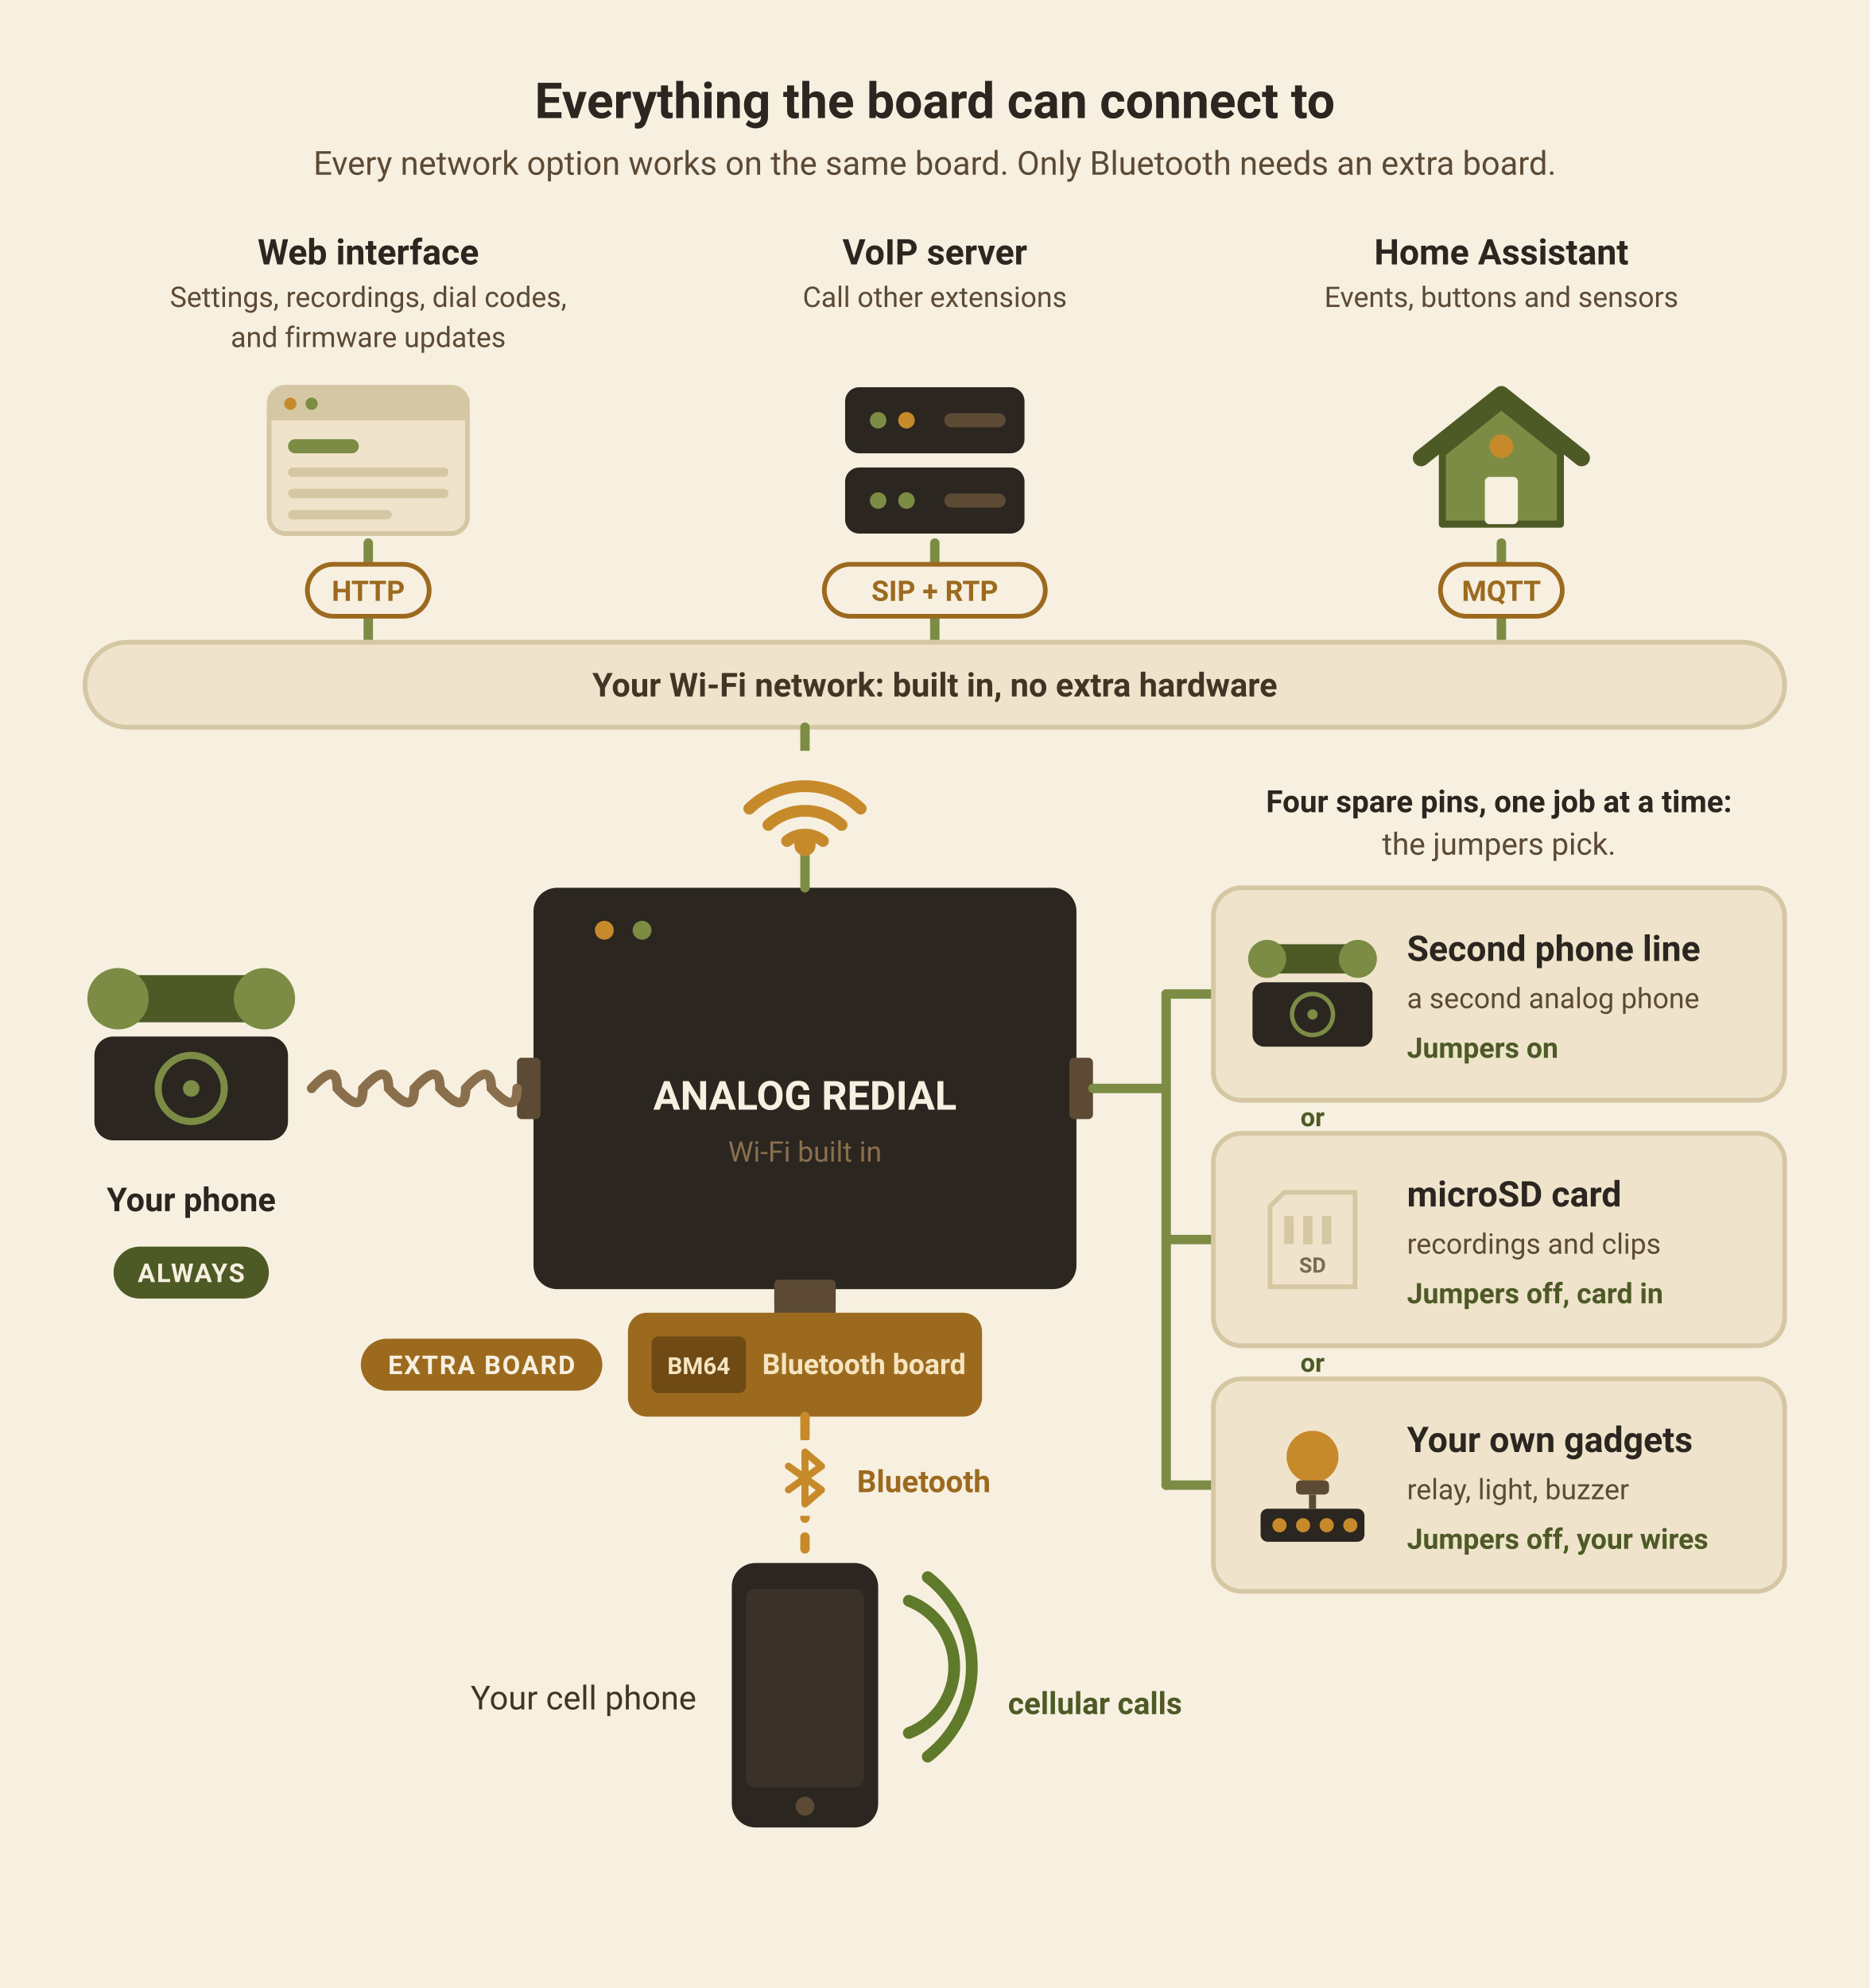
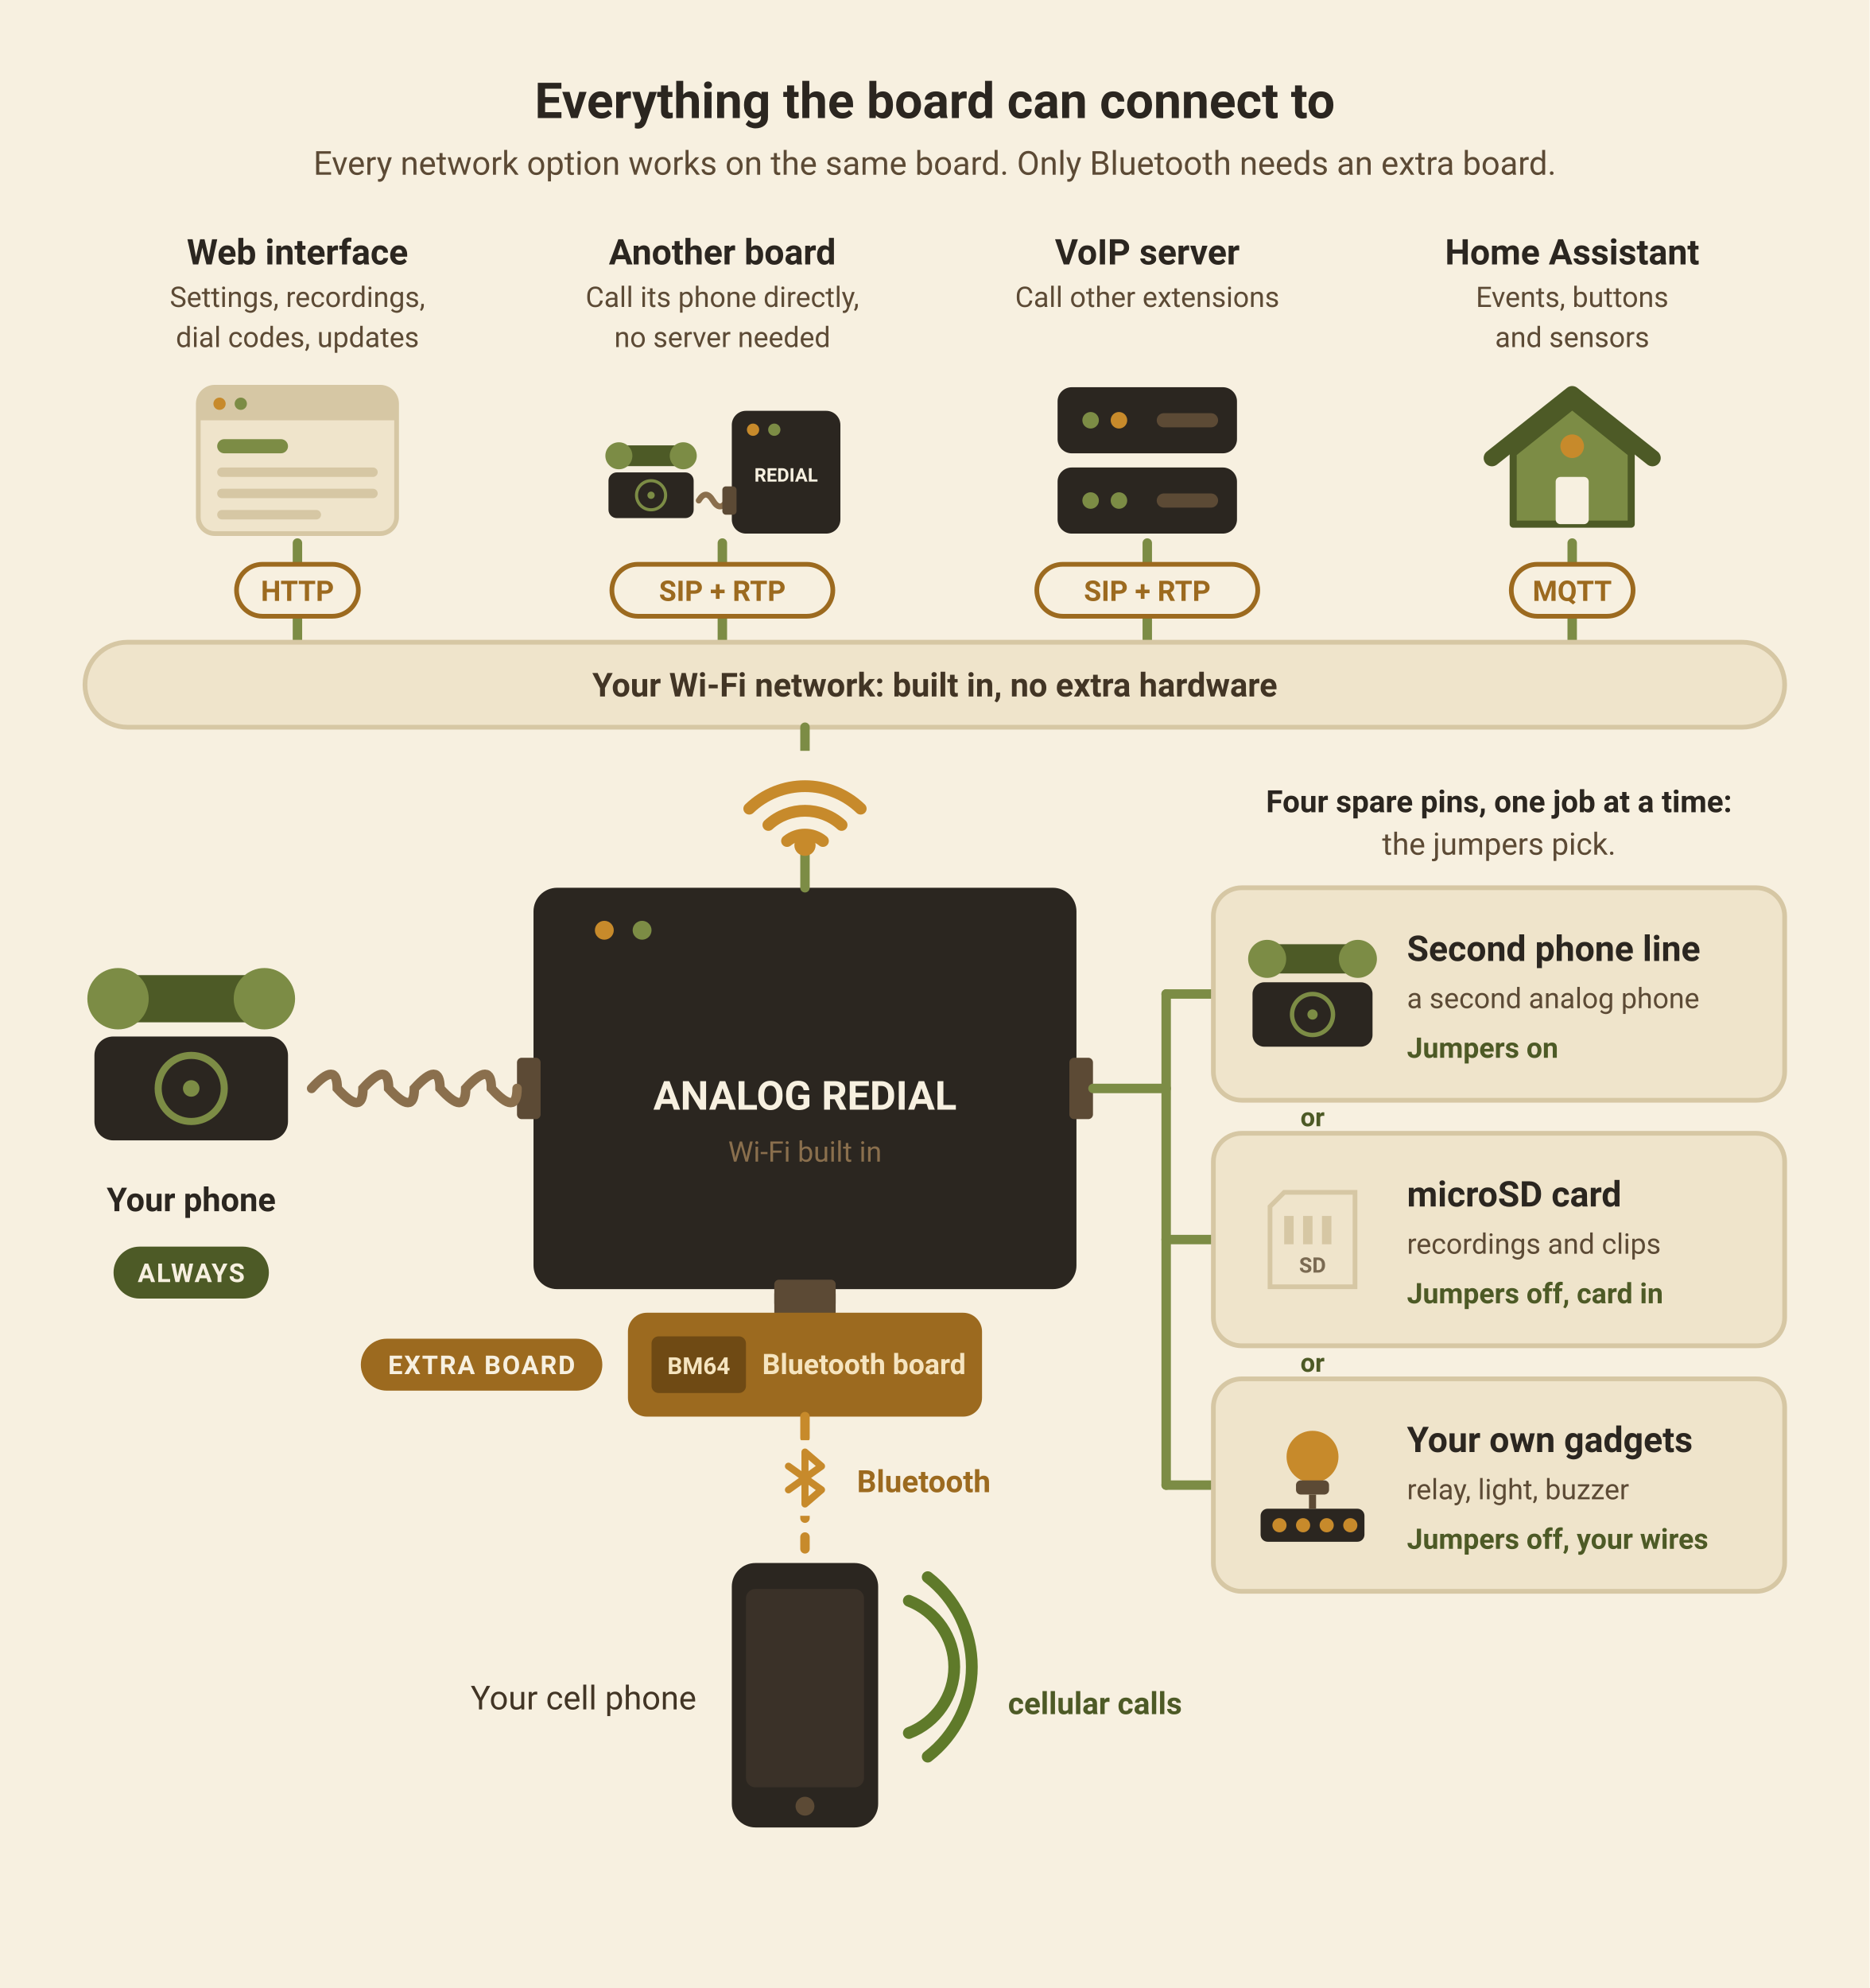
- <svg xmlns="http://www.w3.org/2000/svg" viewBox="0 0 792 842" width="792" height="842" role="img" aria-label="Everything the Analog Redial board can connect to: one phone always, then a second line or a microSD card or your own gadgets on four spare pins, chosen with the J5 jumpers; Wi-Fi to the web interface, a VoIP server and Home Assistant; and Bluetooth through an extra adapter board">
+ <svg xmlns="http://www.w3.org/2000/svg" viewBox="0 0 792 842" width="792" height="842" role="img" aria-label="Everything the Analog Redial board can connect to: one phone always, then a second line or a microSD card or your own gadgets on four spare pins, chosen with the J5 jumpers; Wi-Fi to the web interface, other Analog Redial boards, a VoIP server and Home Assistant; and Bluetooth through an extra adapter board">
  <rect id="background" width="792" height="842" fill="#f7f0e0" />
  <g font-family="system-ui, -apple-system, Segoe UI, Roboto, sans-serif">
    <g id="diagram" transform="translate(36,26) scale(1)">
      <g id="title">
        <text x="360" y="24" text-anchor="middle" font-size="21" font-weight="700" fill="#2b2620">Everything the board can connect to</text>
      </g>
      <g id="subtitle">
        <text x="360" y="48" text-anchor="middle" font-size="14" font-weight="400" fill="#5c4a35">Every network option works on the same board. Only Bluetooth needs an extra board.</text>
      </g>
      <g id="label-web">
-         <text x="120" y="86" text-anchor="middle" font-size="15" font-weight="600" fill="#2b2620">Web interface</text>
+         <text x="90" y="86" text-anchor="middle" font-size="15" font-weight="600" fill="#2b2620">Web interface</text>
      </g>
      <g id="desc-web-1">
-         <text x="120" y="104" text-anchor="middle" font-size="12" font-weight="400" fill="#5c4a35">Settings, recordings, dial codes,</text>
+         <text x="90" y="104" text-anchor="middle" font-size="12" font-weight="400" fill="#5c4a35">Settings, recordings,</text>
      </g>
      <g id="desc-web-2">
-         <text x="120" y="121" text-anchor="middle" font-size="12" font-weight="400" fill="#5c4a35">and firmware updates</text>
-       </g>
-       <g id="service-web" transform="translate(78,138)">
+         <text x="90" y="121" text-anchor="middle" font-size="12" font-weight="400" fill="#5c4a35">dial codes, updates</text>
+       </g>
+       <g id="service-web" transform="translate(48,138)">
        <rect x="0" y="0" width="84" height="62" rx="7" fill="#efe4cb" stroke="#d6c7a4" stroke-width="2" />
        <path d="M 0 14 H 84 V 7 a 7 7 0 0 0 -7 -7 H 7 a 7 7 0 0 0 -7 7 Z" fill="#d6c7a4" />
        <circle cx="9" cy="7" r="2.6" fill="#c78a2b" />
        <circle cx="18" cy="7" r="2.6" fill="#7c8c45" />
        <rect x="8" y="22" width="30" height="6" rx="3" fill="#7c8c45" />
        <rect x="8" y="34" width="68" height="4" rx="2" fill="#d6c7a4" />
        <rect x="8" y="43" width="68" height="4" rx="2" fill="#d6c7a4" />
        <rect x="8" y="52" width="44" height="4" rx="2" fill="#d6c7a4" />
      </g>
      <g id="link-web">
-         <line x1="120" y1="204" x2="120" y2="246" stroke="#7c8c45" stroke-width="4" stroke-linecap="round" />
+         <line x1="90" y1="204" x2="90" y2="246" stroke="#7c8c45" stroke-width="4" stroke-linecap="round" />
      </g>
      <g id="protocol-web">
-         <rect x="94.2" y="213" width="51.6" height="22" rx="11" fill="#f7f0e0" stroke="#9c6a1f" stroke-width="2" />
-         <text x="120" y="228.5" text-anchor="middle" font-size="12" font-weight="600" fill="#9c6a1f">HTTP</text>
+         <rect x="64.2" y="213" width="51.6" height="22" rx="11" fill="#f7f0e0" stroke="#9c6a1f" stroke-width="2" />
+         <text x="90" y="228.5" text-anchor="middle" font-size="12" font-weight="600" fill="#9c6a1f">HTTP</text>
+       </g>
+       <g id="label-board-2">
+         <text x="270" y="86" text-anchor="middle" font-size="15" font-weight="600" fill="#2b2620">Another board</text>
+       </g>
+       <g id="desc-board-2-1">
+         <text x="270" y="104" text-anchor="middle" font-size="12" font-weight="400" fill="#5c4a35">Call its phone directly,</text>
+       </g>
+       <g id="desc-board-2-2">
+         <text x="270" y="121" text-anchor="middle" font-size="12" font-weight="400" fill="#5c4a35">no server needed</text>
+       </g>
+       <g id="service-board-2" transform="translate(220,138)">
+         <g id="other-phone" transform="translate(0,22) scale(0.44)">
+           <line x1="14" y1="16" x2="76" y2="16" stroke="#4d5a26" stroke-width="20" stroke-linecap="round" />
+           <circle cx="14" cy="16" r="13" fill="#7c8c45" />
+           <circle cx="76" cy="16" r="13" fill="#7c8c45" />
+           <rect x="4" y="32" width="82" height="44" rx="8" fill="#2b2620" />
+           <circle cx="45" cy="54" r="14" fill="none" stroke="#7c8c45" stroke-width="3" />
+           <circle cx="45" cy="54" r="3.5" fill="#7c8c45" />
+         </g>
+         <path d="M 40 48 q 3 -5 6 0 q 3 5 6 0" fill="none" stroke="#8a6f4d" stroke-width="2.5" stroke-linecap="round" />
+         <g id="other-board">
+           <rect x="54" y="10" width="46" height="52" rx="6" fill="#2b2620" />
+           <rect x="50" y="42" width="6" height="12" rx="1.5" fill="#5c4a35" />
+           <circle cx="63" cy="18" r="2.6" fill="#c78a2b" />
+           <circle cx="72" cy="18" r="2.6" fill="#7c8c45" />
+           <text x="77" y="40" text-anchor="middle" font-size="8" font-weight="700" fill="#f7f0e0">REDIAL</text>
+         </g>
+       </g>
+       <g id="link-board-2">
+         <line x1="270" y1="204" x2="270" y2="246" stroke="#7c8c45" stroke-width="4" stroke-linecap="round" />
+       </g>
+       <g id="protocol-board-2">
+         <rect x="223.2" y="213" width="93.6" height="22" rx="11" fill="#f7f0e0" stroke="#9c6a1f" stroke-width="2" />
+         <text x="270" y="228.5" text-anchor="middle" font-size="12" font-weight="600" fill="#9c6a1f">SIP + RTP</text>
      </g>
      <g id="label-voip">
-         <text x="360" y="86" text-anchor="middle" font-size="15" font-weight="600" fill="#2b2620">VoIP server</text>
+         <text x="450" y="86" text-anchor="middle" font-size="15" font-weight="600" fill="#2b2620">VoIP server</text>
      </g>
      <g id="desc-voip-1">
-         <text x="360" y="104" text-anchor="middle" font-size="12" font-weight="400" fill="#5c4a35">Call other extensions</text>
-       </g>
-       <g id="service-voip" transform="translate(322,138)">
+         <text x="450" y="104" text-anchor="middle" font-size="12" font-weight="400" fill="#5c4a35">Call other extensions</text>
+       </g>
+       <g id="service-voip" transform="translate(412,138)">
        <rect x="0" y="0" width="76" height="28" rx="6" fill="#2b2620" />
        <rect x="0" y="34" width="76" height="28" rx="6" fill="#2b2620" />
        <circle cx="14" cy="14" r="3.5" fill="#7c8c45" />
        <circle cx="26" cy="14" r="3.5" fill="#c78a2b" />
        <rect x="42" y="11" width="26" height="6" rx="3" fill="#5c4a35" />
        <circle cx="14" cy="48" r="3.5" fill="#7c8c45" />
        <circle cx="26" cy="48" r="3.5" fill="#7c8c45" />
        <rect x="42" y="45" width="26" height="6" rx="3" fill="#5c4a35" />
      </g>
      <g id="link-voip">
-         <line x1="360" y1="204" x2="360" y2="246" stroke="#7c8c45" stroke-width="4" stroke-linecap="round" />
+         <line x1="450" y1="204" x2="450" y2="246" stroke="#7c8c45" stroke-width="4" stroke-linecap="round" />
      </g>
      <g id="protocol-voip">
-         <rect x="313.2" y="213" width="93.6" height="22" rx="11" fill="#f7f0e0" stroke="#9c6a1f" stroke-width="2" />
-         <text x="360" y="228.5" text-anchor="middle" font-size="12" font-weight="600" fill="#9c6a1f">SIP + RTP</text>
+         <rect x="403.2" y="213" width="93.6" height="22" rx="11" fill="#f7f0e0" stroke="#9c6a1f" stroke-width="2" />
+         <text x="450" y="228.5" text-anchor="middle" font-size="12" font-weight="600" fill="#9c6a1f">SIP + RTP</text>
      </g>
      <g id="label-home">
-         <text x="600" y="86" text-anchor="middle" font-size="15" font-weight="600" fill="#2b2620">Home Assistant</text>
+         <text x="630" y="86" text-anchor="middle" font-size="15" font-weight="600" fill="#2b2620">Home Assistant</text>
      </g>
      <g id="desc-home-1">
-         <text x="600" y="104" text-anchor="middle" font-size="12" font-weight="400" fill="#5c4a35">Events, buttons and sensors</text>
-       </g>
-       <g id="service-home" transform="translate(562,138)">
+         <text x="630" y="104" text-anchor="middle" font-size="12" font-weight="400" fill="#5c4a35">Events, buttons</text>
+       </g>
+       <g id="desc-home-2">
+         <text x="630" y="121" text-anchor="middle" font-size="12" font-weight="400" fill="#5c4a35">and sensors</text>
+       </g>
+       <g id="service-home" transform="translate(592,138)">
        <path d="M 4 30 L 38 3 L 72 30" fill="none" stroke="#4d5a26" stroke-width="7" stroke-linecap="round" stroke-linejoin="round" />
        <path d="M 13 28 V 58 H 63 V 28 L 38 8 Z" fill="#7c8c45" stroke="#4d5a26" stroke-width="3" stroke-linejoin="round" />
        <rect x="31" y="38" width="14" height="20" rx="2" fill="#f7f0e0" />
        <circle cx="38" cy="25" r="5" fill="#c78a2b" />
      </g>
      <g id="link-home">
-         <line x1="600" y1="204" x2="600" y2="246" stroke="#7c8c45" stroke-width="4" stroke-linecap="round" />
+         <line x1="630" y1="204" x2="630" y2="246" stroke="#7c8c45" stroke-width="4" stroke-linecap="round" />
      </g>
      <g id="protocol-home">
-         <rect x="574.2" y="213" width="51.6" height="22" rx="11" fill="#f7f0e0" stroke="#9c6a1f" stroke-width="2" />
-         <text x="600" y="228.5" text-anchor="middle" font-size="12" font-weight="600" fill="#9c6a1f">MQTT</text>
+         <rect x="604.2" y="213" width="51.6" height="22" rx="11" fill="#f7f0e0" stroke="#9c6a1f" stroke-width="2" />
+         <text x="630" y="228.5" text-anchor="middle" font-size="12" font-weight="600" fill="#9c6a1f">MQTT</text>
      </g>
      <g id="wifi-network">
        <rect x="0" y="246" width="720" height="36" rx="18" fill="#efe4cb" stroke="#d6c7a4" stroke-width="2" />
        <text x="360.0" y="269" text-anchor="middle" font-size="14" font-weight="600" fill="#423525">Your Wi-Fi network: built in, no extra hardware</text>
      </g>
      <g id="board" transform="translate(190,350)">
        <rect id="pcb" x="0" y="0" width="230" height="170" rx="10" fill="#2b2620" />
        <rect id="jack-line-1" x="-7" y="72" width="10" height="26" rx="2" fill="#5c4a35" />
        <rect id="options-connector" x="227" y="72" width="10" height="26" rx="2" fill="#5c4a35" />
        <rect id="adapter-header" x="102" y="166" width="26" height="12" rx="2" fill="#5c4a35" />
        <circle id="led-1" cx="30" cy="18" r="4" fill="#c78a2b" />
        <circle id="led-2" cx="46" cy="18" r="4" fill="#7c8c45" />
        <text x="115" y="94" text-anchor="middle" font-size="17" font-weight="600" fill="#f7f0e0">ANALOG REDIAL</text>
        <text x="115" y="116" text-anchor="middle" font-size="12" fill="#8a6f4d">Wi-Fi built in</text>
      </g>
      <g id="link-wifi">
        <line x1="305" y1="282" x2="305" y2="350" stroke="#7c8c45" stroke-width="4" stroke-linecap="round" />
      </g>
      <g id="wifi" transform="translate(275,294)">
        <rect x="-6" y="-2" width="72" height="44" rx="8" fill="#f7f0e0" />
        <path d="M 6.4 22.5 A 34 34 0 0 1 53.6 22.5" fill="none" stroke="#c78a2b" stroke-width="5" stroke-linecap="round" />
        <path d="M 14.5 29.4 A 23 23 0 0 1 45.5 29.4" fill="none" stroke="#c78a2b" stroke-width="5" stroke-linecap="round" />
        <path d="M 22.4 36.2 A 12 12 0 0 1 37.6 36.2" fill="none" stroke="#c78a2b" stroke-width="5" stroke-linecap="round" />
        <circle cx="30" cy="40" r="4.5" fill="#c78a2b" transform="translate(0,-2)" />
      </g>
      <g id="phone-line-1" transform="translate(0,381)">
        <g id="handset">
          <line x1="14" y1="16" x2="76" y2="16" stroke="#4d5a26" stroke-width="20" stroke-linecap="round" />
          <circle cx="14" cy="16" r="13" fill="#7c8c45" />
          <circle cx="76" cy="16" r="13" fill="#7c8c45" />
        </g>
        <g id="body">
          <rect x="4" y="32" width="82" height="44" rx="8" fill="#2b2620" />
          <circle cx="45" cy="54" r="14" fill="none" stroke="#7c8c45" stroke-width="3" />
          <circle cx="45" cy="54" r="3.5" fill="#7c8c45" />
        </g>
      </g>
      <g id="cord-line-1" transform="translate(96,435)">
        <path d="M 0 0 q 10.88 -12 10.88 0 q 10.88 12 10.88 0 q 10.88 -12 10.88 0 q 10.88 12 10.88 0 q 10.88 -12 10.88 0 q 10.88 12 10.88 0 q 10.88 -12 10.88 0 q 10.88 12 10.88 0" fill="none" stroke="#8a6f4d" stroke-width="4" stroke-linecap="round" />
      </g>
      <g id="label-line-1">
        <text x="45" y="487" text-anchor="middle" font-size="14" font-weight="600" fill="#2b2620">Your phone</text>
      </g>
      <g id="tag-always">
        <rect x="12.1" y="502" width="65.8" height="22" rx="11" fill="#4d5a26" />
        <text x="45" y="517" text-anchor="middle" font-size="11" font-weight="700" letter-spacing="0.6" fill="#f7f0e0">ALWAYS</text>
      </g>
      <g id="pick-one-heading-1">
        <text x="599" y="318" text-anchor="middle" font-size="13" font-weight="700" fill="#2b2620">Four spare pins, one job at a time:</text>
      </g>
      <g id="pick-one-heading-2">
        <text x="599" y="336" text-anchor="middle" font-size="13" font-weight="400" fill="#5c4a35">the jumpers pick.</text>
      </g>
      <g id="link-options">
        <line x1="427" y1="435" x2="458" y2="435" stroke="#7c8c45" stroke-width="4" stroke-linecap="round" />
      </g>
      <g id="link-options-spine">
        <line x1="458" y1="395" x2="458" y2="603" stroke="#7c8c45" stroke-width="4" stroke-linecap="round" />
      </g>
      <g id="stub-line-2">
        <line x1="458" y1="395" x2="478" y2="395" stroke="#7c8c45" stroke-width="4" stroke-linecap="round" />
      </g>
      <g id="option-line-2" transform="translate(478,350)">
        <rect width="242" height="90" rx="12" fill="#efe4cb" stroke="#d6c7a4" stroke-width="2" />
        <g transform="translate(14.1,20.2) scale(0.62)">
          <g id="handset">
            <line x1="14" y1="16" x2="76" y2="16" stroke="#4d5a26" stroke-width="20" stroke-linecap="round" />
            <circle cx="14" cy="16" r="13" fill="#7c8c45" />
            <circle cx="76" cy="16" r="13" fill="#7c8c45" />
          </g>
          <g id="body">
            <rect x="4" y="32" width="82" height="44" rx="8" fill="#2b2620" />
            <circle cx="45" cy="54" r="14" fill="none" stroke="#7c8c45" stroke-width="3" />
            <circle cx="45" cy="54" r="3.5" fill="#7c8c45" />
          </g>
        </g>
        <text x="82" y="31" font-size="15" font-weight="600" fill="#2b2620">Second phone line</text>
        <text x="82" y="51" font-size="12" fill="#5c4a35">a second analog phone</text>
        <text x="82" y="72" font-size="12" font-weight="700" fill="#4d5a26">Jumpers on</text>
      </g>
      <g id="or-1">
        <text x="520" y="451" text-anchor="middle" font-size="11" font-weight="700" fill="#4d5a26">or</text>
      </g>
      <g id="stub-microsd">
        <line x1="458" y1="499" x2="478" y2="499" stroke="#7c8c45" stroke-width="4" stroke-linecap="round" />
      </g>
      <g id="option-microsd" transform="translate(478,454)">
        <rect width="242" height="90" rx="12" fill="#efe4cb" stroke="#d6c7a4" stroke-width="2" />
        <g transform="translate(24,25) scale(1)">
          <path d="M 6 0 H 36 V 40 H 0 V 6 Z" fill="#efe4cb" stroke="#d6c7a4" stroke-width="2" />
          <rect x="6" y="10" width="4" height="12" fill="#d6c7a4" />
          <rect x="14" y="10" width="4" height="12" fill="#d6c7a4" />
          <rect x="22" y="10" width="4" height="12" fill="#d6c7a4" />
          <text x="18" y="34" text-anchor="middle" font-size="9" font-weight="600" fill="#7a6a52">SD</text>
        </g>
        <text x="82" y="31" font-size="15" font-weight="600" fill="#2b2620">microSD card</text>
        <text x="82" y="51" font-size="12" fill="#5c4a35">recordings and clips</text>
        <text x="82" y="72" font-size="12" font-weight="700" fill="#4d5a26">Jumpers off, card in</text>
      </g>
      <g id="or-2">
        <text x="520" y="555" text-anchor="middle" font-size="11" font-weight="700" fill="#4d5a26">or</text>
      </g>
      <g id="stub-pins">
        <line x1="458" y1="603" x2="478" y2="603" stroke="#7c8c45" stroke-width="4" stroke-linecap="round" />
      </g>
      <g id="option-pins" transform="translate(478,558)">
        <rect width="242" height="90" rx="12" fill="#efe4cb" stroke="#d6c7a4" stroke-width="2" />
        <g transform="translate(20,21) scale(1)">
          <circle id="bulb" cx="22" cy="12" r="11" fill="#c78a2b" />
          <rect id="bulb-base" x="15" y="22" width="14" height="6" rx="2" fill="#5c4a35" />
          <rect id="header" x="0" y="34" width="44" height="14" rx="3" fill="#2b2620" />
          <circle cx="8" cy="41" r="3" fill="#c78a2b" />
          <circle cx="18" cy="41" r="3" fill="#c78a2b" />
          <circle cx="28" cy="41" r="3" fill="#c78a2b" />
          <circle cx="38" cy="41" r="3" fill="#c78a2b" />
          <path d="M 22 28 V 34" stroke="#5c4a35" stroke-width="3" />
        </g>
        <text x="82" y="31" font-size="15" font-weight="600" fill="#2b2620">Your own gadgets</text>
        <text x="82" y="51" font-size="12" fill="#5c4a35">relay, light, buzzer</text>
        <text x="82" y="72" font-size="12" font-weight="700" fill="#4d5a26">Jumpers off, your wires</text>
      </g>
      <g id="bluetooth-adapter" transform="translate(230,520)">
        <rect id="plug" x="62" y="0" width="26" height="12" rx="2" fill="#5c4a35" />
        <rect id="pcb" x="0" y="10" width="150" height="44" rx="8" fill="#9c6a1f" />
        <rect id="chip" x="10" y="20" width="40" height="24" rx="3" fill="#6f4a14" />
        <text x="30" y="36" text-anchor="middle" font-size="10" font-weight="600" fill="#f5e4bf">BM64</text>
        <text x="100" y="36" text-anchor="middle" font-size="12" font-weight="600" fill="#f5e4bf">Bluetooth board</text>
      </g>
      <g id="tag-extra-board">
        <rect x="116.85" y="541" width="102.3" height="22" rx="11" fill="#9c6a1f" />
        <text x="168" y="556" text-anchor="middle" font-size="11" font-weight="700" letter-spacing="0.6" fill="#f7f0e0">EXTRA BOARD</text>
      </g>
      <g id="link-bluetooth">
        <line x1="305" y1="574" x2="305" y2="630" stroke="#c78a2b" stroke-width="4" stroke-linecap="round" stroke-dasharray="9 8" />
      </g>
      <g id="bluetooth-symbol" transform="translate(297,588)">
        <rect x="-6" y="-4" width="28" height="32" rx="6" fill="#f7f0e0" />
        <path d="M 1 7 L 15 17 L 8 23 L 8 1 L 15 7 L 1 17" fill="none" stroke="#c78a2b" stroke-width="3" stroke-linecap="round" stroke-linejoin="round" />
      </g>
      <g id="label-bluetooth">
        <text x="327" y="606" text-anchor="start" font-size="13" font-weight="600" fill="#9c6a1f">Bluetooth</text>
      </g>
      <g id="cell-phone" transform="translate(274,636)">
        <rect x="0" y="0" width="62" height="112" rx="10" fill="#2b2620" />
        <rect x="6" y="11" width="50" height="84" rx="4" fill="#3a3128" />
        <circle cx="31" cy="103" r="4" fill="#5c4a35" />
      </g>
      <g id="label-cell-phone">
        <text x="259" y="698" text-anchor="end" font-size="14" font-weight="400" fill="#423525">Your cell phone</text>
      </g>
      <g id="cellular" transform="translate(349,652)">
        <path d="M 0 56 A 30 30 0 0 0 0 0" fill="none" stroke="#5f7a2a" stroke-width="5" stroke-linecap="round" />
        <path d="M 8 66 A 48 48 0 0 0 8 -10" fill="none" stroke="#5f7a2a" stroke-width="5" stroke-linecap="round" transform="translate(0,0)" />
      </g>
      <g id="label-cellular">
        <text x="391" y="700" text-anchor="start" font-size="13" font-weight="600" fill="#4d5a26">cellular calls</text>
      </g>
    </g>
  </g>
</svg>
